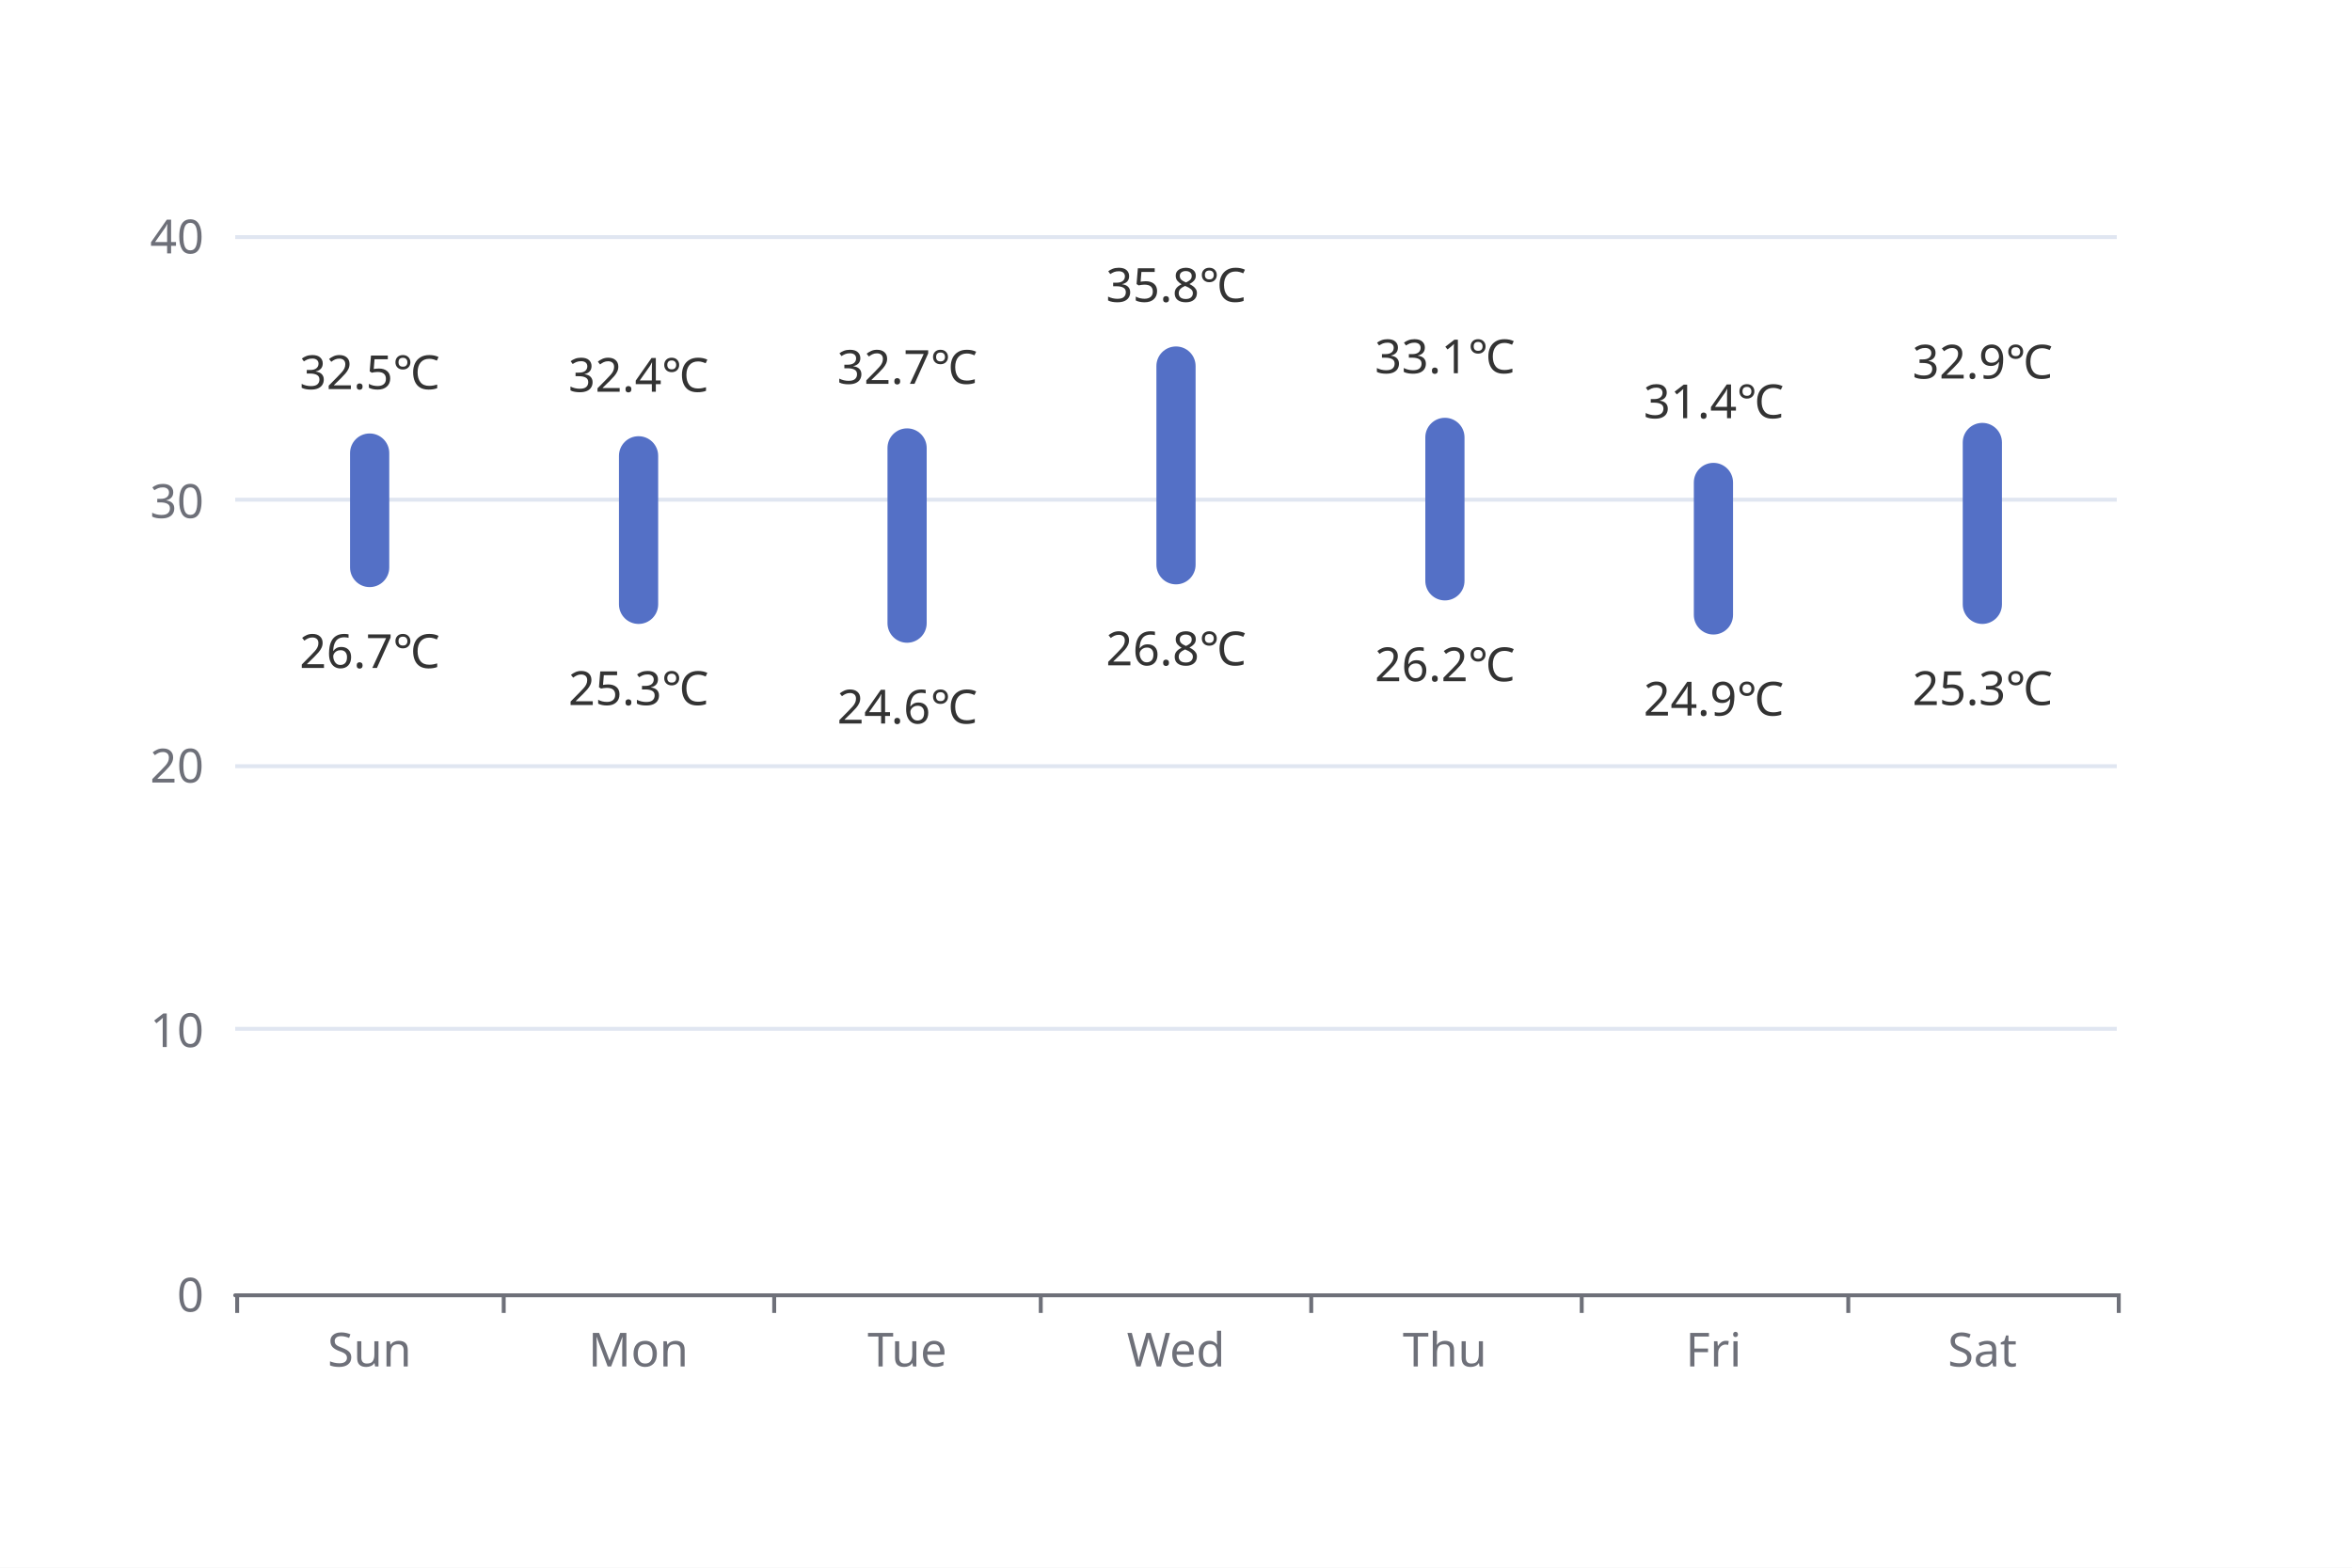
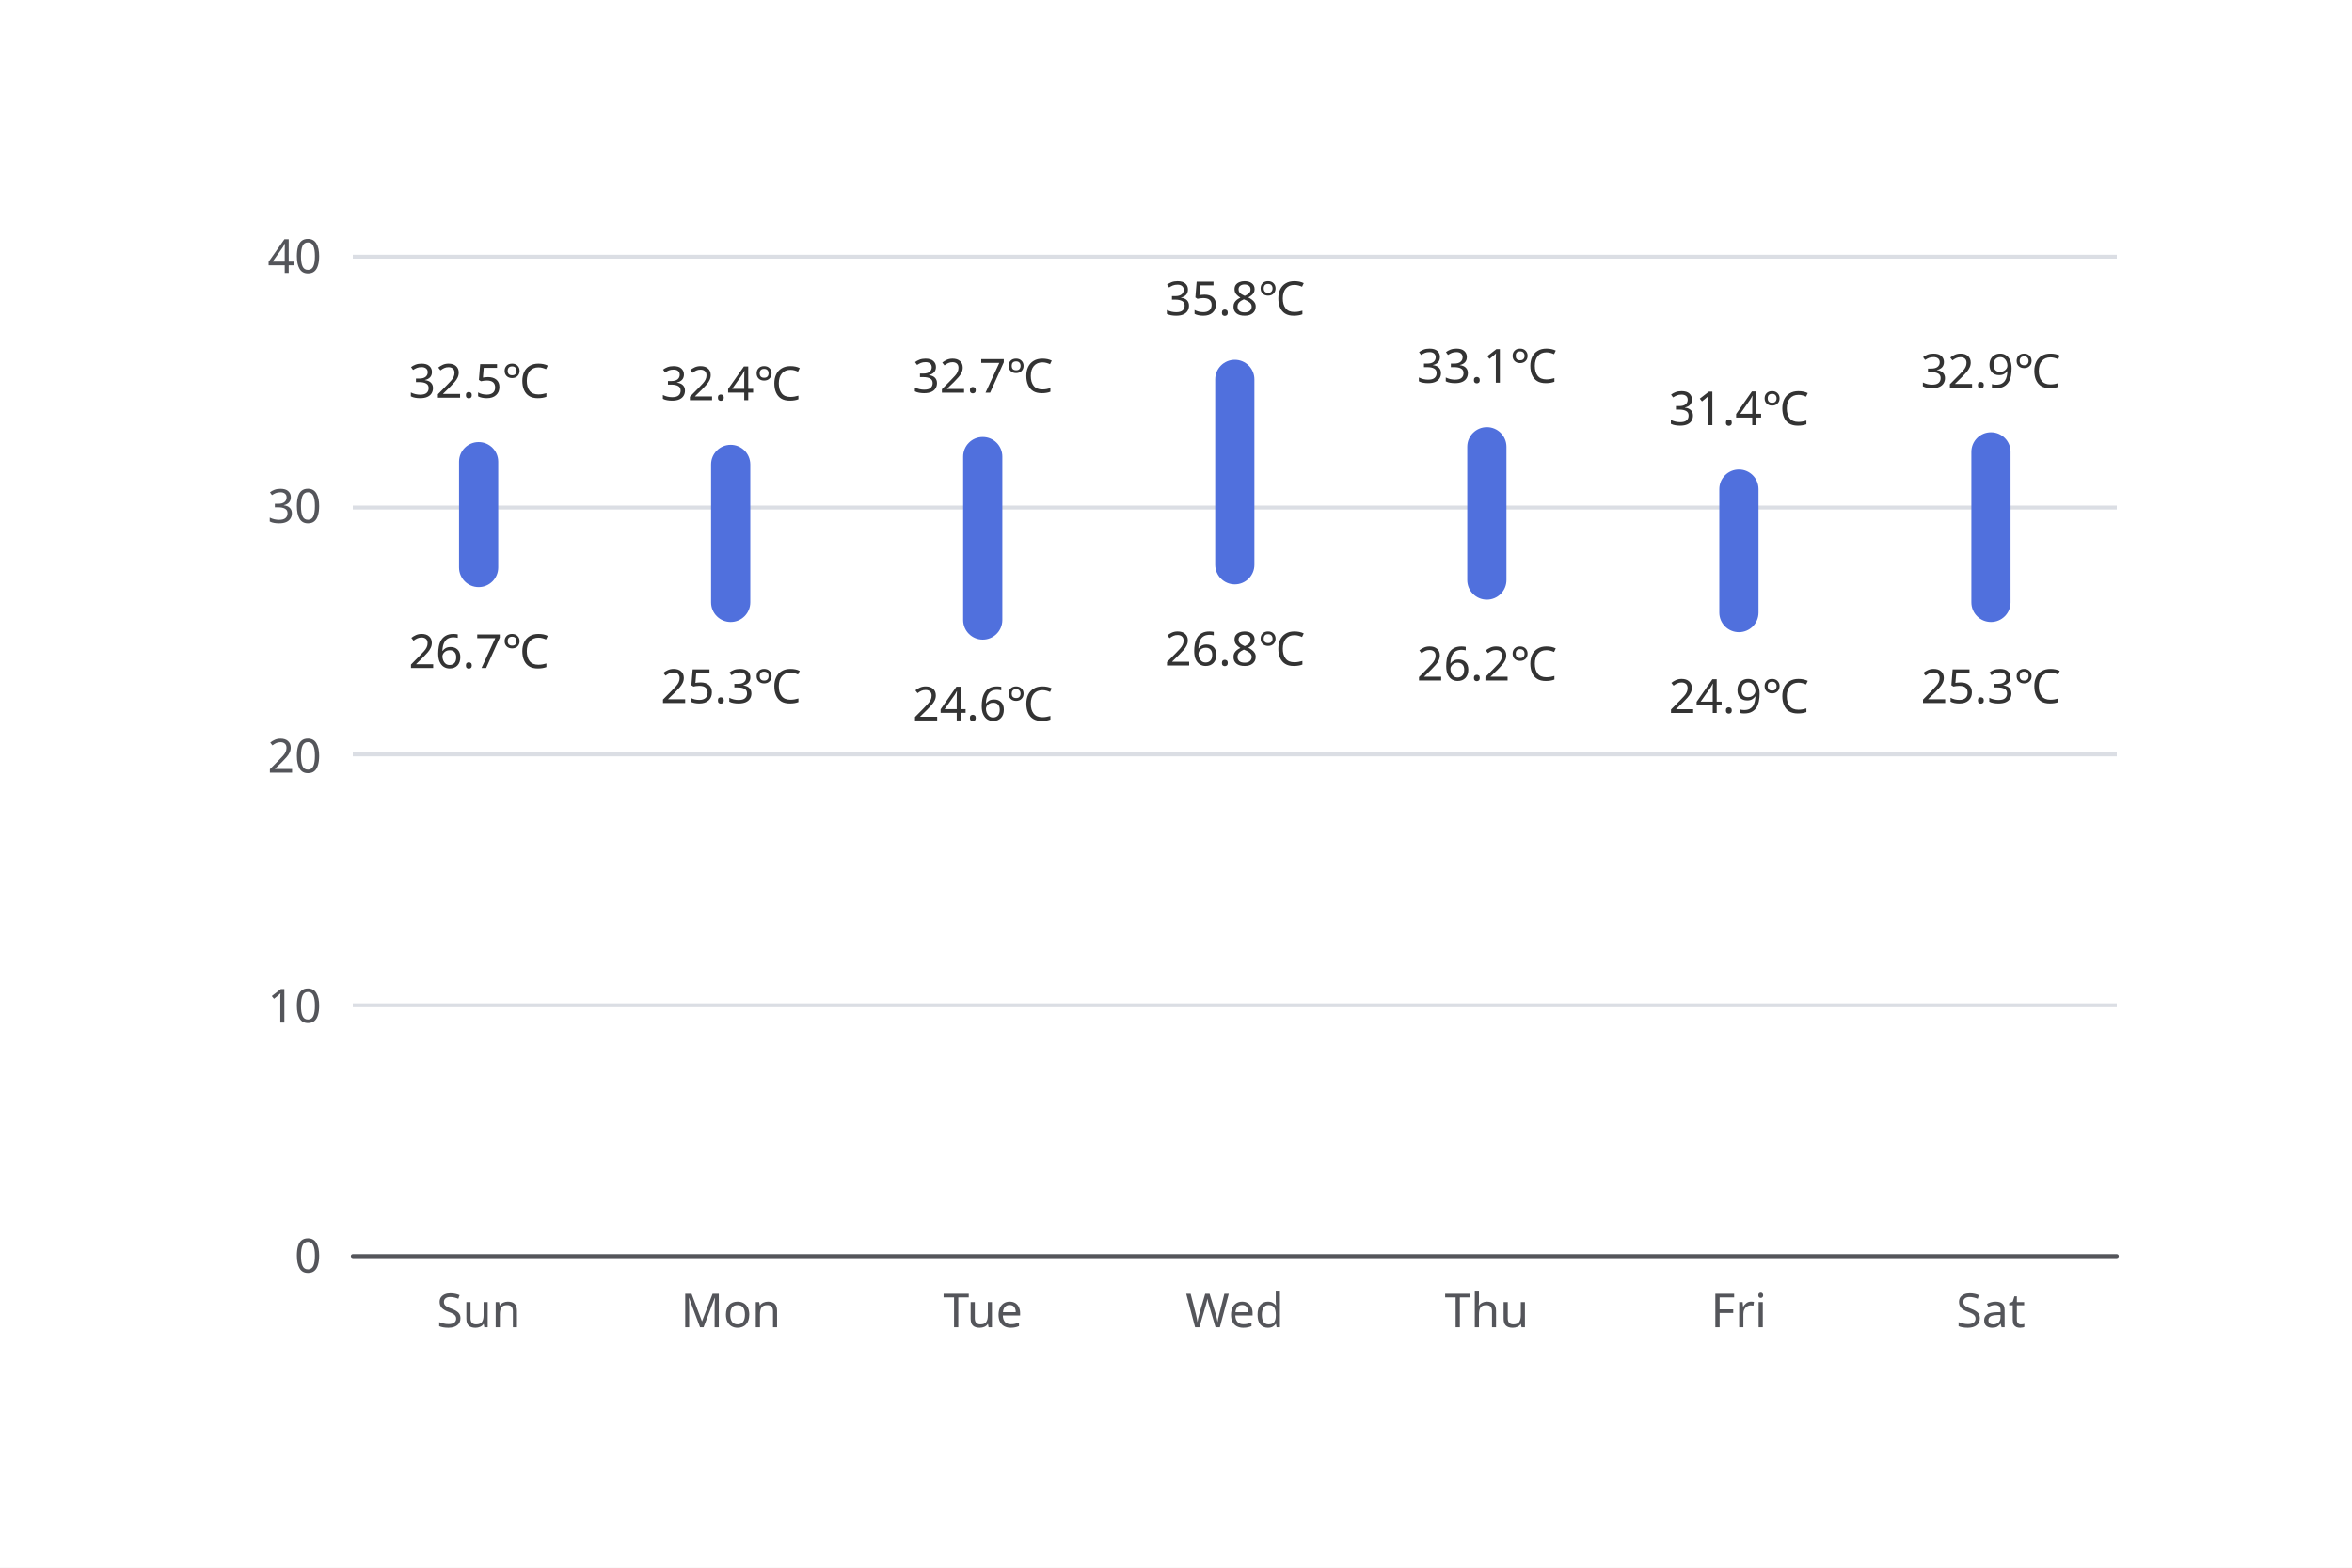
<svg xmlns="http://www.w3.org/2000/svg" width="600" height="400" version="1.1" baseProfile="full" viewBox="0 0 600 400">
  <rect width="600" height="400" x="0" y="0" fill="#fff" />
-   <path d="M60 330.5L540 330.5" fill="none" pointer-events="visible" stroke="#E0E6F1" class="zr0-cls-0" />
-   <path d="M60 262.5L540 262.5" fill="none" pointer-events="visible" stroke="#E0E6F1" class="zr0-cls-0" />
-   <path d="M60 195.5L540 195.5" fill="none" pointer-events="visible" stroke="#E0E6F1" class="zr0-cls-0" />
-   <path d="M60 127.5L540 127.5" fill="none" pointer-events="visible" stroke="#E0E6F1" class="zr0-cls-0" />
-   <path d="M60 60.5L540 60.5" fill="none" pointer-events="visible" stroke="#E0E6F1" class="zr0-cls-0" />
-   <path d="M60 330.5L540 330.5" fill="none" pointer-events="visible" stroke="#6E7079" stroke-linecap="round" class="zr0-cls-0" />
-   <path d="M60.5 330L60.5 335" fill="none" pointer-events="visible" stroke="#6E7079" class="zr0-cls-0" />
-   <path d="M128.5 330L128.5 335" fill="none" pointer-events="visible" stroke="#6E7079" class="zr0-cls-0" />
-   <path d="M197.5 330L197.5 335" fill="none" pointer-events="visible" stroke="#6E7079" class="zr0-cls-0" />
-   <path d="M265.5 330L265.5 335" fill="none" pointer-events="visible" stroke="#6E7079" class="zr0-cls-0" />
-   <path d="M334.5 330L334.5 335" fill="none" pointer-events="visible" stroke="#6E7079" class="zr0-cls-0" />
-   <path d="M403.5 330L403.5 335" fill="none" pointer-events="visible" stroke="#6E7079" class="zr0-cls-0" />
-   <path d="M471.5 330L471.5 335" fill="none" pointer-events="visible" stroke="#6E7079" class="zr0-cls-0" />
-   <path d="M540.5 330L540.5 335" fill="none" pointer-events="visible" stroke="#6E7079" class="zr0-cls-0" />
-   <text dominant-baseline="central" text-anchor="end" style="font-size:12px;font-family:sans-serif;" transform="translate(52 330)" fill="#6E7079">0</text>
-   <text dominant-baseline="central" text-anchor="end" style="font-size:12px;font-family:sans-serif;" transform="translate(52 262.5)" fill="#6E7079">10</text>
-   <text dominant-baseline="central" text-anchor="end" style="font-size:12px;font-family:sans-serif;" transform="translate(52 195)" fill="#6E7079">20</text>
-   <text dominant-baseline="central" text-anchor="end" style="font-size:12px;font-family:sans-serif;" transform="translate(52 127.5)" fill="#6E7079">30</text>
-   <text dominant-baseline="central" text-anchor="end" style="font-size:12px;font-family:sans-serif;" transform="translate(52 60)" fill="#6E7079">40</text>
-   <text dominant-baseline="central" text-anchor="middle" style="font-size:12px;font-family:sans-serif;" y="6" transform="translate(94.2857 338)" fill="#6E7079">Sun</text>
-   <text dominant-baseline="central" text-anchor="middle" style="font-size:12px;font-family:sans-serif;" y="6" transform="translate(162.8571 338)" fill="#6E7079">Mon</text>
-   <text dominant-baseline="central" text-anchor="middle" style="font-size:12px;font-family:sans-serif;" y="6" transform="translate(231.4286 338)" fill="#6E7079">Tue</text>
-   <text dominant-baseline="central" text-anchor="middle" style="font-size:12px;font-family:sans-serif;" y="6" transform="translate(300 338)" fill="#6E7079">Wed</text>
-   <text dominant-baseline="central" text-anchor="middle" style="font-size:12px;font-family:sans-serif;" y="6" transform="translate(368.5714 338)" fill="#6E7079">Thu</text>
-   <text dominant-baseline="central" text-anchor="middle" style="font-size:12px;font-family:sans-serif;" y="6" transform="translate(437.1429 338)" fill="#6E7079">Fri</text>
-   <text dominant-baseline="central" text-anchor="middle" style="font-size:12px;font-family:sans-serif;" y="6" transform="translate(505.7143 338)" fill="#6E7079">Sat</text>
-   <path d="M94.3 110.6A5 5 0 0 1 99.3 115.6L99.3 144.8A5 5 0 0 1 94.3 149.8A5 5 0 0 1 89.3 144.8L89.3 115.6A5 5 0 0 1 94.3 110.6" fill="#5470c6" ecmeta_series_index="0" ecmeta_data_index="0" ecmeta_ssr_type="chart" class="zr0-cls-1" />
-   <text dominant-baseline="central" text-anchor="middle" style="font: 12px sans-serif" y="-6" transform="translate(94.2857 100.625)" fill="#333">32.5℃</text>
-   <text dominant-baseline="central" text-anchor="middle" style="font: 12px sans-serif" y="6" transform="translate(94.2857 159.775)" fill="#333">26.7℃</text>
-   <path d="M162.9 111.3A5 5 0 0 1 167.9 116.3L167.9 154.2A5 5 0 0 1 162.9 159.2A5 5 0 0 1 157.9 154.2L157.9 116.3A5 5 0 0 1 162.9 111.3" fill="#5470c6" ecmeta_series_index="0" ecmeta_data_index="1" ecmeta_ssr_type="chart" class="zr0-cls-1" />
-   <text dominant-baseline="central" text-anchor="middle" style="font: 12px sans-serif" y="-6" transform="translate(162.8571 101.3)" fill="#333">32.4℃</text>
-   <text dominant-baseline="central" text-anchor="middle" style="font: 12px sans-serif" y="6" transform="translate(162.8571 169.225)" fill="#333">25.3℃</text>
-   <path d="M231.4 109.3A5 5 0 0 1 236.4 114.3L236.4 159A5 5 0 0 1 231.4 164A5 5 0 0 1 226.4 159L226.4 114.3A5 5 0 0 1 231.4 109.3" fill="#5470c6" ecmeta_series_index="0" ecmeta_data_index="2" ecmeta_ssr_type="chart" class="zr0-cls-1" />
-   <text dominant-baseline="central" text-anchor="middle" style="font: 12px sans-serif" y="-6" transform="translate(231.4286 99.275)" fill="#333">32.7℃</text>
-   <text dominant-baseline="central" text-anchor="middle" style="font: 12px sans-serif" y="6" transform="translate(231.4286 173.95)" fill="#333">24.6℃</text>
-   <path d="M300 88.4A5 5 0 0 1 305 93.4L305 144.1A5 5 0 0 1 300 149.1A5 5 0 0 1 295 144.1L295 93.4A5 5 0 0 1 300 88.4" fill="#5470c6" ecmeta_series_index="0" ecmeta_data_index="3" ecmeta_ssr_type="chart" class="zr0-cls-1" />
-   <text dominant-baseline="central" text-anchor="middle" style="font: 12px sans-serif" y="-6" transform="translate(300 78.35)" fill="#333">35.8℃</text>
-   <text dominant-baseline="central" text-anchor="middle" style="font: 12px sans-serif" y="6" transform="translate(300 159.1)" fill="#333">26.8℃</text>
-   <path d="M368.6 106.6A5 5 0 0 1 373.6 111.6L373.6 148.2A5 5 0 0 1 368.6 153.2A5 5 0 0 1 363.6 148.2L363.6 111.6A5 5 0 0 1 368.6 106.6" fill="#5470c6" ecmeta_series_index="0" ecmeta_data_index="4" ecmeta_ssr_type="chart" class="zr0-cls-1" />
-   <text dominant-baseline="central" text-anchor="middle" style="font: 12px sans-serif" y="-6" transform="translate(368.5714 96.575)" fill="#333">33.1℃</text>
-   <text dominant-baseline="central" text-anchor="middle" style="font: 12px sans-serif" y="6" transform="translate(368.5714 163.15)" fill="#333">26.2℃</text>
-   <path d="M437.1 118.1A5 5 0 0 1 442.1 123.1L442.1 156.9A5 5 0 0 1 437.1 161.9A5 5 0 0 1 432.1 156.9L432.1 123.1A5 5 0 0 1 437.1 118.1" fill="#5470c6" ecmeta_series_index="0" ecmeta_data_index="5" ecmeta_ssr_type="chart" class="zr0-cls-1" />
-   <text dominant-baseline="central" text-anchor="middle" style="font: 12px sans-serif" y="-6" transform="translate(437.1429 108.05)" fill="#333">31.4℃</text>
-   <text dominant-baseline="central" text-anchor="middle" style="font: 12px sans-serif" y="6" transform="translate(437.1429 171.925)" fill="#333">24.9℃</text>
-   <path d="M505.7 107.9A5 5 0 0 1 510.7 112.9L510.7 154.2A5 5 0 0 1 505.7 159.2A5 5 0 0 1 500.7 154.2L500.7 112.9A5 5 0 0 1 505.7 107.9" fill="#5470c6" ecmeta_series_index="0" ecmeta_data_index="6" ecmeta_ssr_type="chart" class="zr0-cls-1" />
-   <text dominant-baseline="central" text-anchor="middle" style="font: 12px sans-serif" y="-6" transform="translate(505.7143 97.925)" fill="#333">32.9℃</text>
-   <text dominant-baseline="central" text-anchor="middle" style="font: 12px sans-serif" y="6" transform="translate(505.7143 169.225)" fill="#333">25.3℃</text>
+   <path d="M90 320.5L540 320.5" fill="none" pointer-events="visible" stroke="#dbdee4" class="zr0-cls-0" />
+   <path d="M90 256.5L540 256.5" fill="none" pointer-events="visible" stroke="#dbdee4" class="zr0-cls-0" />
+   <path d="M90 192.5L540 192.5" fill="none" pointer-events="visible" stroke="#dbdee4" class="zr0-cls-0" />
+   <path d="M90 129.5L540 129.5" fill="none" pointer-events="visible" stroke="#dbdee4" class="zr0-cls-0" />
+   <path d="M90 65.5L540 65.5" fill="none" pointer-events="visible" stroke="#dbdee4" class="zr0-cls-0" />
+   <path d="M90 320.5L540 320.5" fill="none" pointer-events="visible" stroke="#54555a" stroke-linecap="round" class="zr0-cls-0" />
+   <text dominant-baseline="central" text-anchor="end" style="font-size:12px;font-family:sans-serif;" transform="translate(82 320)" fill="#54555a">0</text>
+   <text dominant-baseline="central" text-anchor="end" style="font-size:12px;font-family:sans-serif;" transform="translate(82 256.25)" fill="#54555a">10</text>
+   <text dominant-baseline="central" text-anchor="end" style="font-size:12px;font-family:sans-serif;" transform="translate(82 192.5)" fill="#54555a">20</text>
+   <text dominant-baseline="central" text-anchor="end" style="font-size:12px;font-family:sans-serif;" transform="translate(82 128.75)" fill="#54555a">30</text>
+   <text dominant-baseline="central" text-anchor="end" style="font-size:12px;font-family:sans-serif;" transform="translate(82 65)" fill="#54555a">40</text>
+   <text dominant-baseline="central" text-anchor="middle" style="font-size:12px;font-family:sans-serif;" y="6" transform="translate(122.1429 328)" fill="#54555a">Sun</text>
+   <text dominant-baseline="central" text-anchor="middle" style="font-size:12px;font-family:sans-serif;" y="6" transform="translate(186.4286 328)" fill="#54555a">Mon</text>
+   <text dominant-baseline="central" text-anchor="middle" style="font-size:12px;font-family:sans-serif;" y="6" transform="translate(250.7143 328)" fill="#54555a">Tue</text>
+   <text dominant-baseline="central" text-anchor="middle" style="font-size:12px;font-family:sans-serif;" y="6" transform="translate(315 328)" fill="#54555a">Wed</text>
+   <text dominant-baseline="central" text-anchor="middle" style="font-size:12px;font-family:sans-serif;" y="6" transform="translate(379.2857 328)" fill="#54555a">Thu</text>
+   <text dominant-baseline="central" text-anchor="middle" style="font-size:12px;font-family:sans-serif;" y="6" transform="translate(443.5714 328)" fill="#54555a">Fri</text>
+   <text dominant-baseline="central" text-anchor="middle" style="font-size:12px;font-family:sans-serif;" y="6" transform="translate(507.8571 328)" fill="#54555a">Sat</text>
+   <path d="M122.1 112.8A5 5 0 0 1 127.1 117.8L127.1 144.8A5 5 0 0 1 122.1 149.8A5 5 0 0 1 117.1 144.8L117.1 117.8A5 5 0 0 1 122.1 112.8" fill="#5070dd" ecmeta_series_index="0" ecmeta_data_index="0" ecmeta_ssr_type="chart" class="zr0-cls-1" />
+   <text dominant-baseline="central" text-anchor="middle" style="font: 12px sans-serif" y="-6" transform="translate(122.1429 102.8125)" fill="#333">32.5℃</text>
+   <text dominant-baseline="central" text-anchor="middle" style="font: 12px sans-serif" y="6" transform="translate(122.1429 159.7875)" fill="#333">26.7℃</text>
+   <path d="M186.4 113.5A5 5 0 0 1 191.4 118.5L191.4 153.7A5 5 0 0 1 186.4 158.7A5 5 0 0 1 181.4 153.7L181.4 118.5A5 5 0 0 1 186.4 113.5" fill="#5070dd" ecmeta_series_index="0" ecmeta_data_index="1" ecmeta_ssr_type="chart" class="zr0-cls-1" />
+   <text dominant-baseline="central" text-anchor="middle" style="font: 12px sans-serif" y="-6" transform="translate(186.4286 103.45)" fill="#333">32.4℃</text>
+   <text dominant-baseline="central" text-anchor="middle" style="font: 12px sans-serif" y="6" transform="translate(186.4286 168.7125)" fill="#333">25.3℃</text>
+   <path d="M250.7 111.5A5 5 0 0 1 255.7 116.5L255.7 158.2A5 5 0 0 1 250.7 163.2A5 5 0 0 1 245.7 158.2L245.7 116.5A5 5 0 0 1 250.7 111.5" fill="#5070dd" ecmeta_series_index="0" ecmeta_data_index="2" ecmeta_ssr_type="chart" class="zr0-cls-1" />
+   <text dominant-baseline="central" text-anchor="middle" style="font: 12px sans-serif" y="-6" transform="translate(250.7143 101.5375)" fill="#333">32.7℃</text>
+   <text dominant-baseline="central" text-anchor="middle" style="font: 12px sans-serif" y="6" transform="translate(250.7143 173.175)" fill="#333">24.6℃</text>
+   <path d="M315 91.8A5 5 0 0 1 320 96.8L320 144.1A5 5 0 0 1 315 149.1A5 5 0 0 1 310 144.1L310 96.8A5 5 0 0 1 315 91.8" fill="#5070dd" ecmeta_series_index="0" ecmeta_data_index="3" ecmeta_ssr_type="chart" class="zr0-cls-1" />
+   <text dominant-baseline="central" text-anchor="middle" style="font: 12px sans-serif" y="-6" transform="translate(315 81.775)" fill="#333">35.8℃</text>
+   <text dominant-baseline="central" text-anchor="middle" style="font: 12px sans-serif" y="6" transform="translate(315 159.15)" fill="#333">26.8℃</text>
+   <path d="M379.3 109A5 5 0 0 1 384.3 114L384.3 148A5 5 0 0 1 379.3 153A5 5 0 0 1 374.3 148L374.3 114A5 5 0 0 1 379.3 109" fill="#5070dd" ecmeta_series_index="0" ecmeta_data_index="4" ecmeta_ssr_type="chart" class="zr0-cls-1" />
+   <text dominant-baseline="central" text-anchor="middle" style="font: 12px sans-serif" y="-6" transform="translate(379.2857 98.9875)" fill="#333">33.1℃</text>
+   <text dominant-baseline="central" text-anchor="middle" style="font: 12px sans-serif" y="6" transform="translate(379.2857 162.975)" fill="#333">26.2℃</text>
+   <path d="M443.6 119.8A5 5 0 0 1 448.6 124.8L448.6 156.3A5 5 0 0 1 443.6 161.3A5 5 0 0 1 438.6 156.3L438.6 124.8A5 5 0 0 1 443.6 119.8" fill="#5070dd" ecmeta_series_index="0" ecmeta_data_index="5" ecmeta_ssr_type="chart" class="zr0-cls-1" />
+   <text dominant-baseline="central" text-anchor="middle" style="font: 12px sans-serif" y="-6" transform="translate(443.5714 109.825)" fill="#333">31.4℃</text>
+   <text dominant-baseline="central" text-anchor="middle" style="font: 12px sans-serif" y="6" transform="translate(443.5714 171.2625)" fill="#333">24.9℃</text>
+   <path d="M507.9 110.3L507.9 110.3A5 5 0 0 1 512.9 115.3L512.9 153.7A5 5 0 0 1 507.9 158.7L507.9 158.7A5 5 0 0 1 502.9 153.7L502.9 115.3A5 5 0 0 1 507.9 110.3" fill="#5070dd" ecmeta_series_index="0" ecmeta_data_index="6" ecmeta_ssr_type="chart" class="zr0-cls-1" />
+   <text dominant-baseline="central" text-anchor="middle" style="font: 12px sans-serif" y="-6" transform="translate(507.8571 100.2625)" fill="#333">32.9℃</text>
+   <text dominant-baseline="central" text-anchor="middle" style="font: 12px sans-serif" y="6" transform="translate(507.8571 168.7125)" fill="#333">25.3℃</text>
  <style>
.zr0-cls-0:hover {
pointer-events:none;
}
.zr0-cls-1:hover {
cursor:pointer;
- fill:rgba(92,123,217,1);
+ fill:rgba(88,123,243,1);
}



</style>
</svg>
